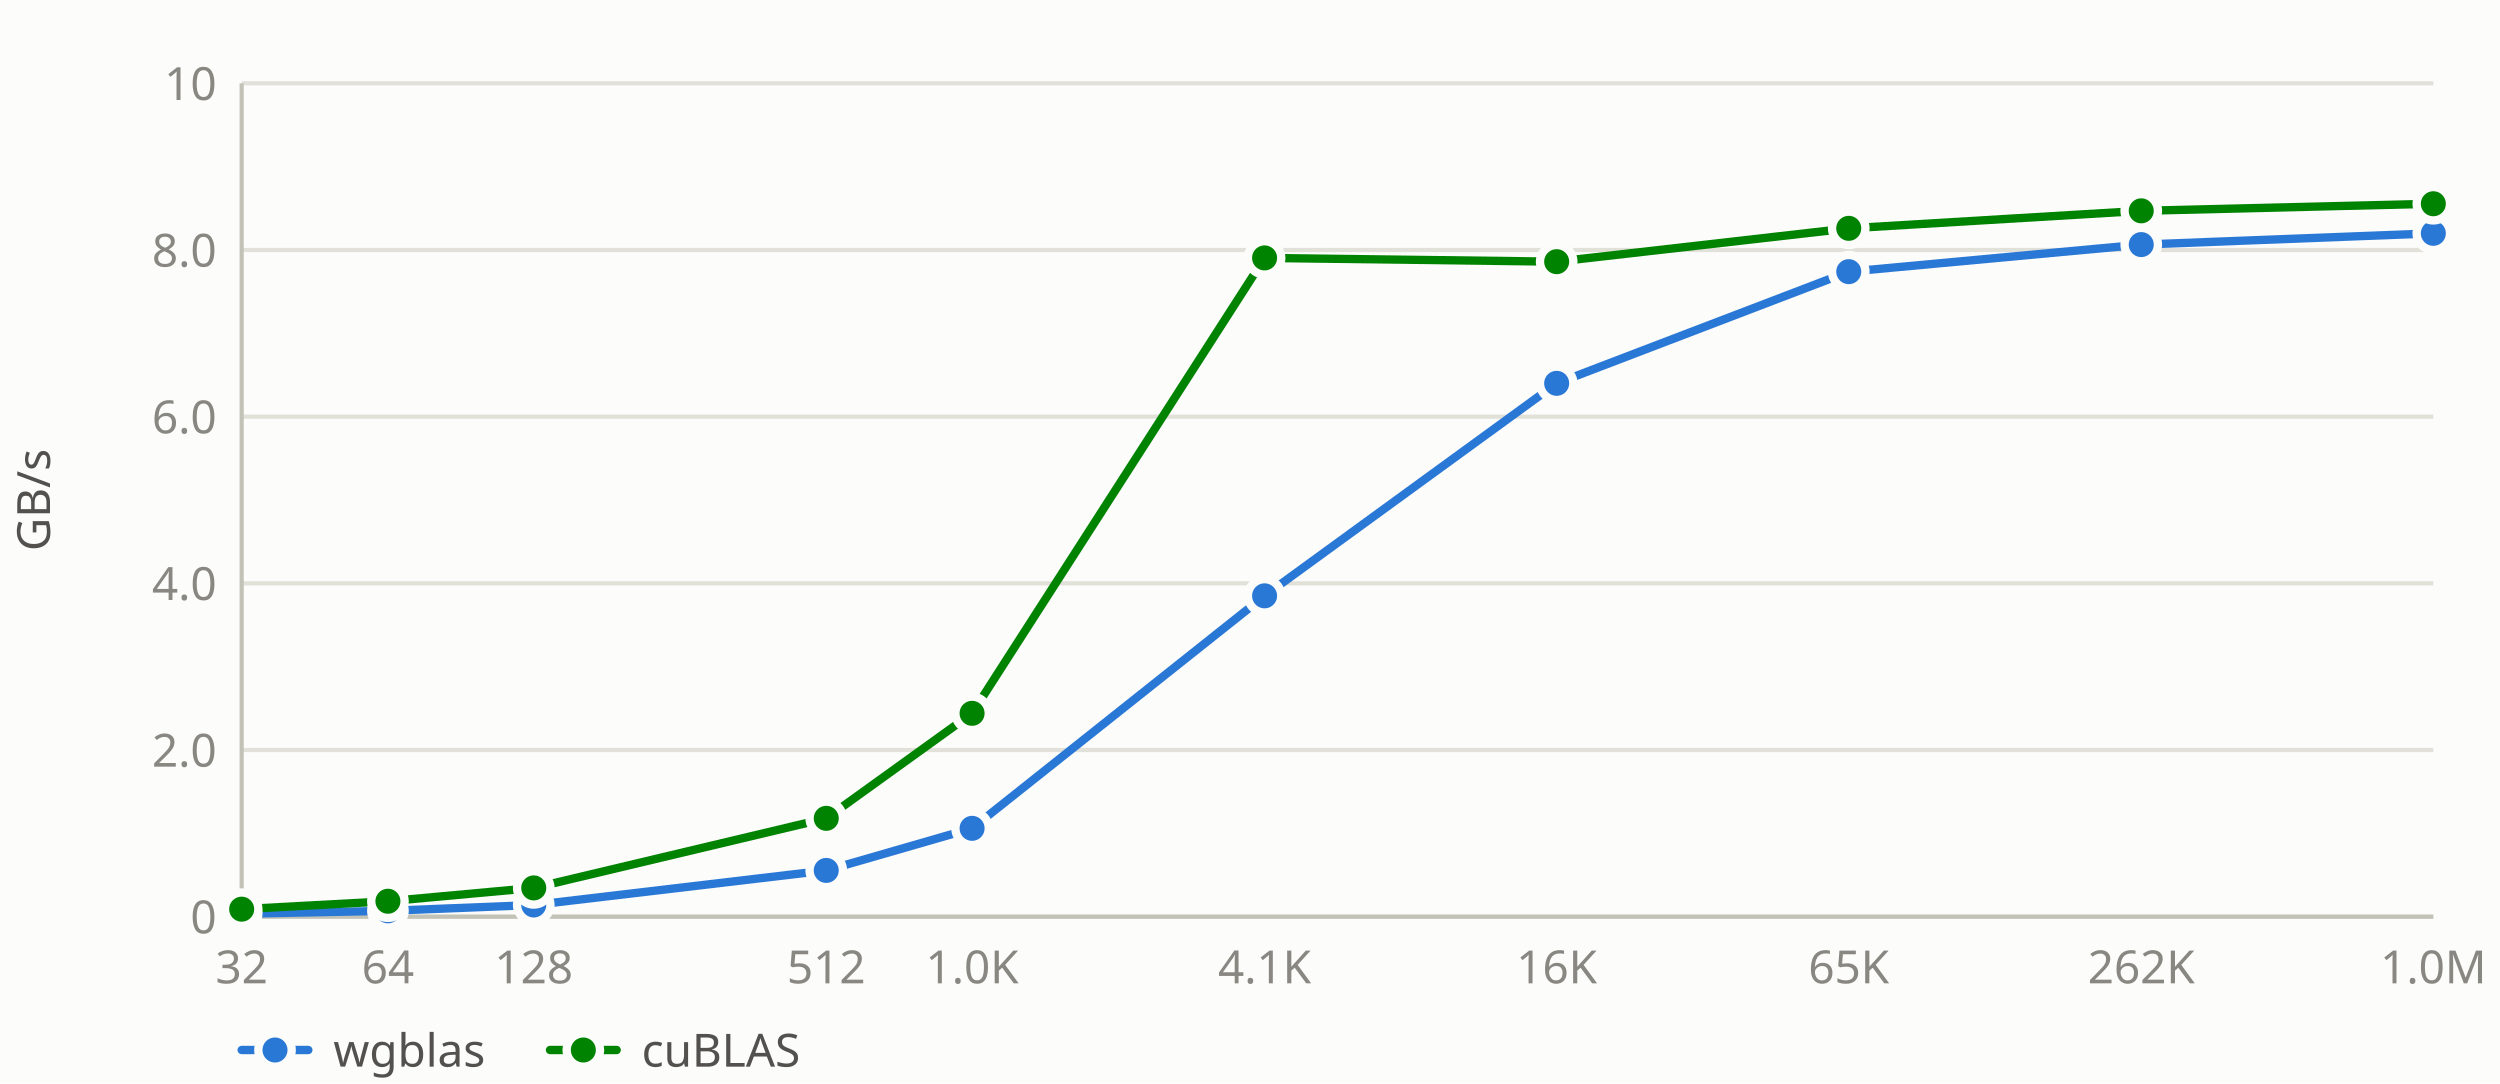
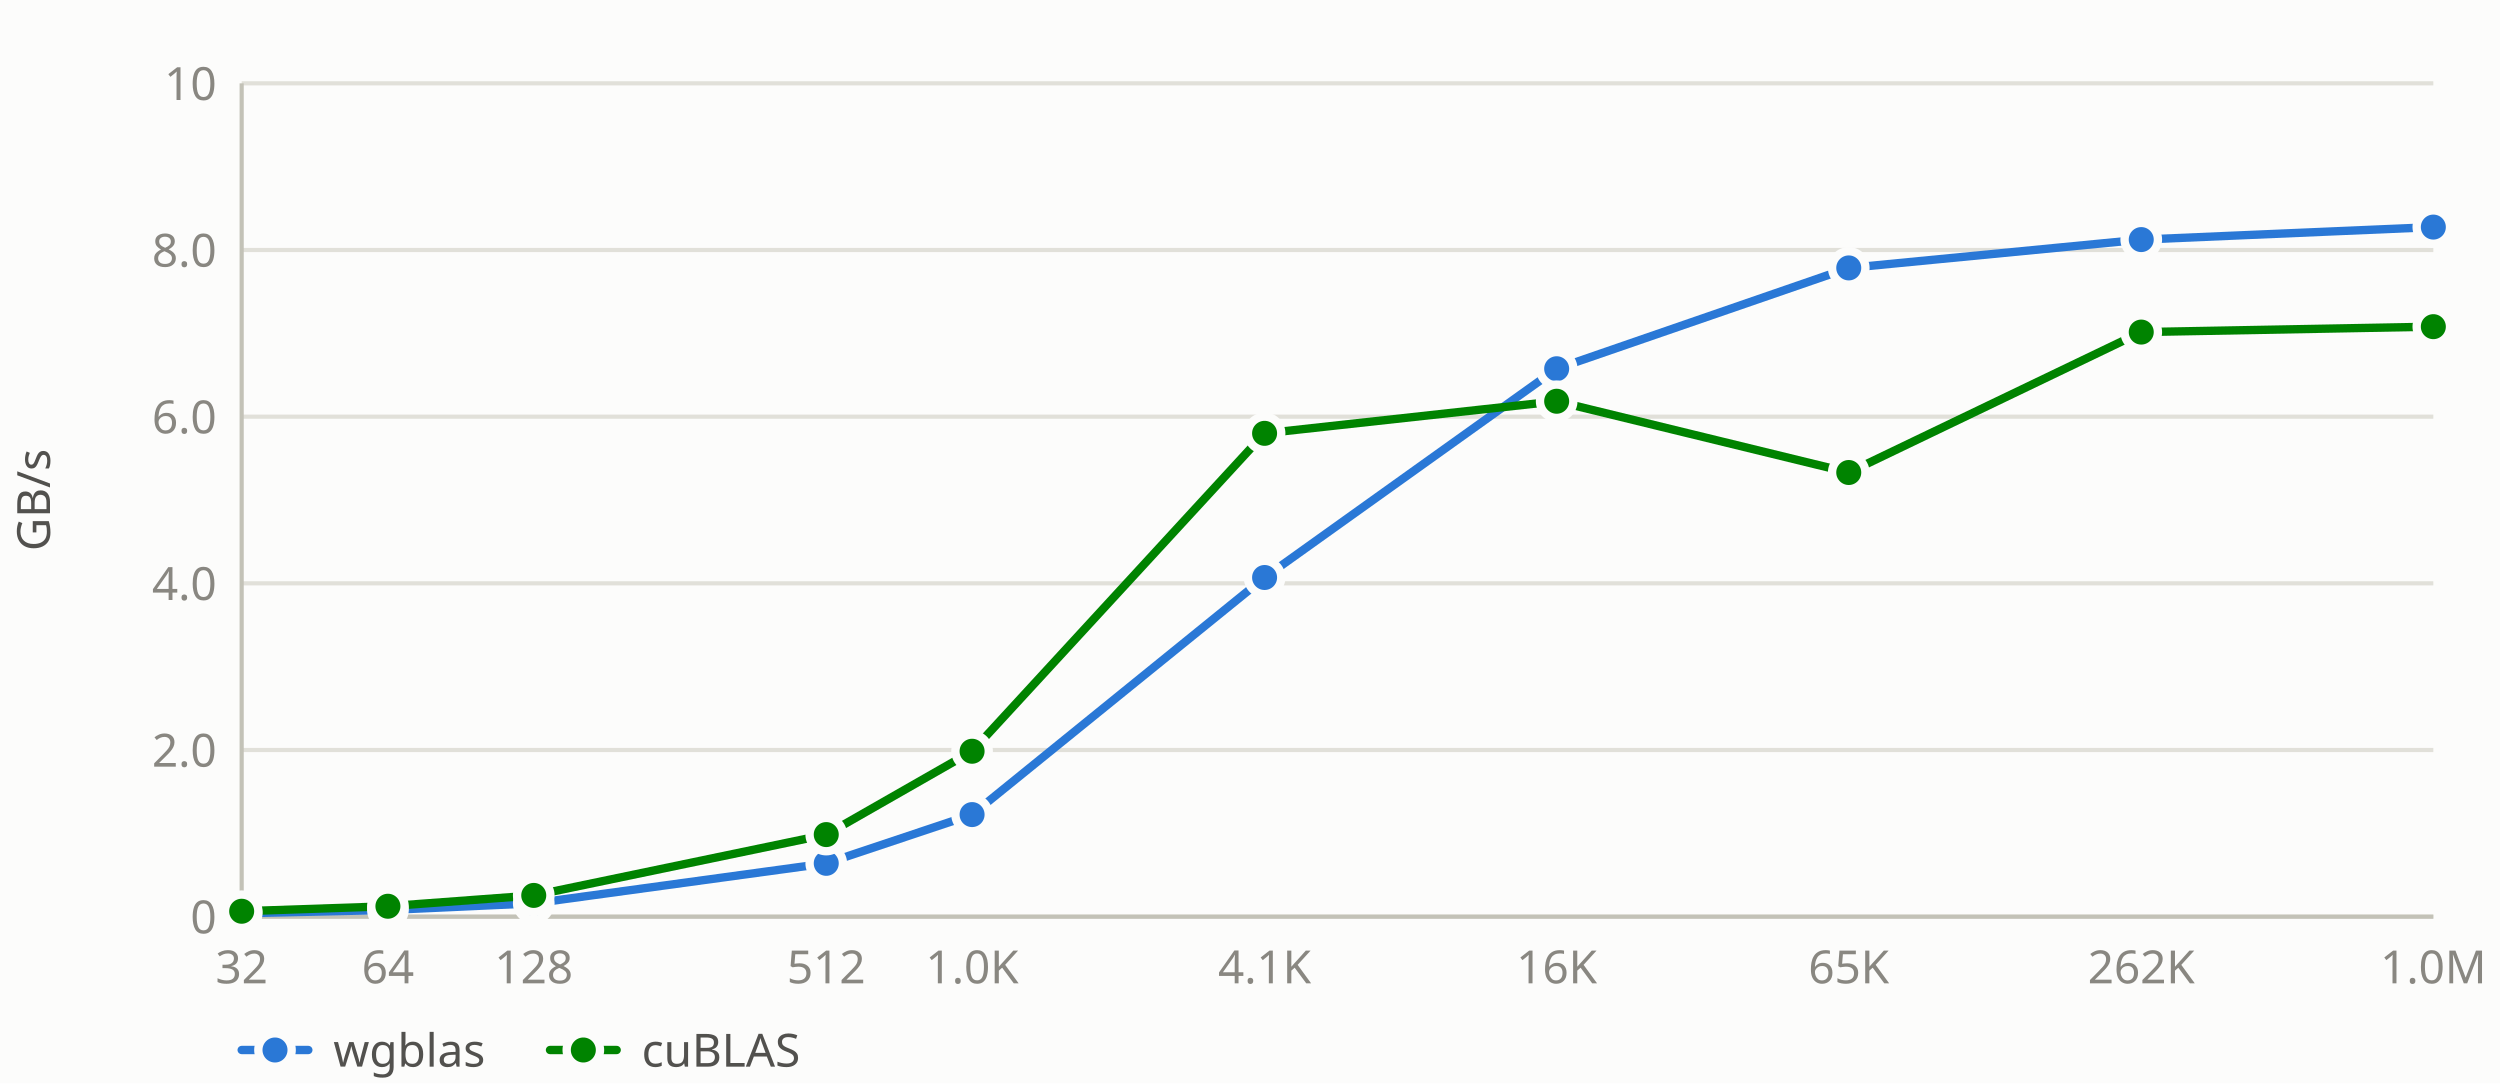
<svg xmlns="http://www.w3.org/2000/svg" id="bc-sscal-stride32-nvidia_geforce_gtx_1650-gbs" viewBox="0 0 600 260" width="600" height="260" role="img" aria-label="GB/s vs n">
  <style>#bc-sscal-stride32-nvidia_geforce_gtx_1650-gbs .bg{fill:#fcfcfb}#bc-sscal-stride32-nvidia_geforce_gtx_1650-gbs .gr{stroke:#e1e0d9;stroke-width:1;fill:none}#bc-sscal-stride32-nvidia_geforce_gtx_1650-gbs .ax{stroke:#c3c2b7;stroke-width:1;fill:none}#bc-sscal-stride32-nvidia_geforce_gtx_1650-gbs .at{fill:#898781;font:11px/1 system-ui,sans-serif}#bc-sscal-stride32-nvidia_geforce_gtx_1650-gbs .lt{fill:#52514e;font:11px/1 system-ui,sans-serif}#bc-sscal-stride32-nvidia_geforce_gtx_1650-gbs .ln1{stroke:#2a78d6;fill:none;stroke-width:2;stroke-linejoin:round;stroke-linecap:round}#bc-sscal-stride32-nvidia_geforce_gtx_1650-gbs .mk1{fill:#2a78d6;stroke:#fcfcfb;stroke-width:2}#bc-sscal-stride32-nvidia_geforce_gtx_1650-gbs .ln2{stroke:#008300;fill:none;stroke-width:2;stroke-linejoin:round;stroke-linecap:round}#bc-sscal-stride32-nvidia_geforce_gtx_1650-gbs .mk2{fill:#008300;stroke:#fcfcfb;stroke-width:2}@media(prefers-color-scheme:dark){#bc-sscal-stride32-nvidia_geforce_gtx_1650-gbs .bg{fill:#1a1a19}#bc-sscal-stride32-nvidia_geforce_gtx_1650-gbs .gr{stroke:#2c2c2a}#bc-sscal-stride32-nvidia_geforce_gtx_1650-gbs .ax{stroke:#383835}#bc-sscal-stride32-nvidia_geforce_gtx_1650-gbs .at{fill:#898781}#bc-sscal-stride32-nvidia_geforce_gtx_1650-gbs .lt{fill:#c3c2b7}#bc-sscal-stride32-nvidia_geforce_gtx_1650-gbs .ln1{stroke:#3987e5}#bc-sscal-stride32-nvidia_geforce_gtx_1650-gbs .mk1{fill:#3987e5;stroke:#1a1a19}#bc-sscal-stride32-nvidia_geforce_gtx_1650-gbs .ln2{stroke:#008300}#bc-sscal-stride32-nvidia_geforce_gtx_1650-gbs .mk2{fill:#008300;stroke:#1a1a19}}:root[data-theme=dark] #bc-sscal-stride32-nvidia_geforce_gtx_1650-gbs .bg{fill:#1a1a19}:root[data-theme=dark] #bc-sscal-stride32-nvidia_geforce_gtx_1650-gbs .gr{stroke:#2c2c2a}:root[data-theme=dark] #bc-sscal-stride32-nvidia_geforce_gtx_1650-gbs .ax{stroke:#383835}:root[data-theme=dark] #bc-sscal-stride32-nvidia_geforce_gtx_1650-gbs .lt{fill:#c3c2b7}:root[data-theme=dark] #bc-sscal-stride32-nvidia_geforce_gtx_1650-gbs .ln1{stroke:#3987e5}:root[data-theme=dark] #bc-sscal-stride32-nvidia_geforce_gtx_1650-gbs .mk1{fill:#3987e5;stroke:#1a1a19}:root[data-theme=dark] #bc-sscal-stride32-nvidia_geforce_gtx_1650-gbs .mk2{stroke:#1a1a19}</style>
  <rect class="bg" width="600" height="260" />
  <line class="gr" x1="58" y1="220.0" x2="584" y2="220.0" />
  <line class="gr" x1="58" y1="180.0" x2="584" y2="180.0" />
  <line class="gr" x1="58" y1="140.0" x2="584" y2="140.0" />
  <line class="gr" x1="58" y1="100.0" x2="584" y2="100.0" />
  <line class="gr" x1="58" y1="60.0" x2="584" y2="60.0" />
  <line class="gr" x1="58" y1="20.0" x2="584" y2="20.0" />
  <line class="ax" x1="58" y1="20" x2="58" y2="220" />
  <line class="ax" x1="58" y1="220" x2="584" y2="220" />
  <text class="at" x="52" y="224.0" text-anchor="end">0</text>
  <text class="at" x="52" y="184.0" text-anchor="end">2.0</text>
  <text class="at" x="52" y="144.0" text-anchor="end">4.0</text>
  <text class="at" x="52" y="104.0" text-anchor="end">6.0</text>
  <text class="at" x="52" y="64.0" text-anchor="end">8.0</text>
  <text class="at" x="52" y="24.0" text-anchor="end">10</text>
  <text class="lt" x="12" y="120.0" text-anchor="middle" transform="rotate(-90 12 120.0)">GB/s</text>
  <text class="at" x="58.0" y="236" text-anchor="middle">32</text>
  <text class="at" x="93.1" y="236" text-anchor="middle">64</text>
  <text class="at" x="128.1" y="236" text-anchor="middle">128</text>
  <text class="at" x="198.3" y="236" text-anchor="middle">512</text>
  <text class="at" x="233.3" y="236" text-anchor="middle">1.0K</text>
  <text class="at" x="303.5" y="236" text-anchor="middle">4.1K</text>
  <text class="at" x="373.6" y="236" text-anchor="middle">16K</text>
  <text class="at" x="443.7" y="236" text-anchor="middle">65K</text>
  <text class="at" x="513.9" y="236" text-anchor="middle">262K</text>
  <text class="at" x="584.0" y="236" text-anchor="middle">1.0M</text>
-   <polyline class="ln1" points="58.0,219.3 93.1,218.6 128.1,217.2 198.3,208.9 233.3,198.8 303.5,143.0 373.6,92.0 443.7,65.2 513.9,58.7 584.0,56.0" />
-   <polyline class="ln2" points="58.0,218.2 93.1,216.3 128.1,213.1 198.3,196.4 233.3,171.2 303.5,61.9 373.6,62.8 443.7,54.8 513.9,50.6 584.0,48.9" />
-   <circle class="mk1" cx="58.0" cy="219.3" r="4" />
-   <circle class="mk1" cx="93.1" cy="218.6" r="4" />
-   <circle class="mk1" cx="128.1" cy="217.2" r="4" />
-   <circle class="mk1" cx="198.3" cy="208.9" r="4" />
-   <circle class="mk1" cx="233.3" cy="198.8" r="4" />
-   <circle class="mk1" cx="303.5" cy="143.0" r="4" />
-   <circle class="mk1" cx="373.6" cy="92.0" r="4" />
-   <circle class="mk1" cx="443.7" cy="65.2" r="4" />
-   <circle class="mk1" cx="513.9" cy="58.7" r="4" />
-   <circle class="mk1" cx="584.0" cy="56.0" r="4" />
-   <circle class="mk2" cx="58.0" cy="218.2" r="4" />
-   <circle class="mk2" cx="93.1" cy="216.3" r="4" />
-   <circle class="mk2" cx="128.1" cy="213.1" r="4" />
-   <circle class="mk2" cx="198.3" cy="196.4" r="4" />
-   <circle class="mk2" cx="233.3" cy="171.2" r="4" />
-   <circle class="mk2" cx="303.5" cy="61.9" r="4" />
-   <circle class="mk2" cx="373.6" cy="62.8" r="4" />
-   <circle class="mk2" cx="443.7" cy="54.8" r="4" />
-   <circle class="mk2" cx="513.9" cy="50.6" r="4" />
-   <circle class="mk2" cx="584.0" cy="48.9" r="4" />
+   <polyline class="ln1" points="58.0,219.2 93.1,218.4 128.1,216.8 198.3,207.2 233.3,195.5 303.5,138.6 373.6,88.5 443.7,64.3 513.9,57.5 584.0,54.5" />
+   <polyline class="ln2" points="58.0,218.7 93.1,217.5 128.1,214.9 198.3,200.3 233.3,180.3 303.5,104.0 373.6,96.3 443.7,113.4 513.9,79.7 584.0,78.4" />
+   <circle class="mk1" cx="58.0" cy="219.2" r="4" />
+   <circle class="mk1" cx="93.1" cy="218.4" r="4" />
+   <circle class="mk1" cx="128.1" cy="216.8" r="4" />
+   <circle class="mk1" cx="198.3" cy="207.2" r="4" />
+   <circle class="mk1" cx="233.3" cy="195.5" r="4" />
+   <circle class="mk1" cx="303.5" cy="138.6" r="4" />
+   <circle class="mk1" cx="373.6" cy="88.5" r="4" />
+   <circle class="mk1" cx="443.7" cy="64.3" r="4" />
+   <circle class="mk1" cx="513.9" cy="57.5" r="4" />
+   <circle class="mk1" cx="584.0" cy="54.5" r="4" />
+   <circle class="mk2" cx="58.0" cy="218.7" r="4" />
+   <circle class="mk2" cx="93.1" cy="217.5" r="4" />
+   <circle class="mk2" cx="128.1" cy="214.9" r="4" />
+   <circle class="mk2" cx="198.3" cy="200.3" r="4" />
+   <circle class="mk2" cx="233.3" cy="180.3" r="4" />
+   <circle class="mk2" cx="303.5" cy="104.0" r="4" />
+   <circle class="mk2" cx="373.6" cy="96.3" r="4" />
+   <circle class="mk2" cx="443.7" cy="113.4" r="4" />
+   <circle class="mk2" cx="513.9" cy="79.7" r="4" />
+   <circle class="mk2" cx="584.0" cy="78.4" r="4" />
  <line class="ln1" x1="58" y1="252" x2="74" y2="252" />
  <circle class="mk1" cx="66" cy="252" r="4" />
  <text class="lt" x="80" y="256">wgblas</text>
  <line class="ln2" x1="132" y1="252" x2="148" y2="252" />
  <circle class="mk2" cx="140" cy="252" r="4" />
  <text class="lt" x="154" y="256">cuBLAS</text>
</svg>
